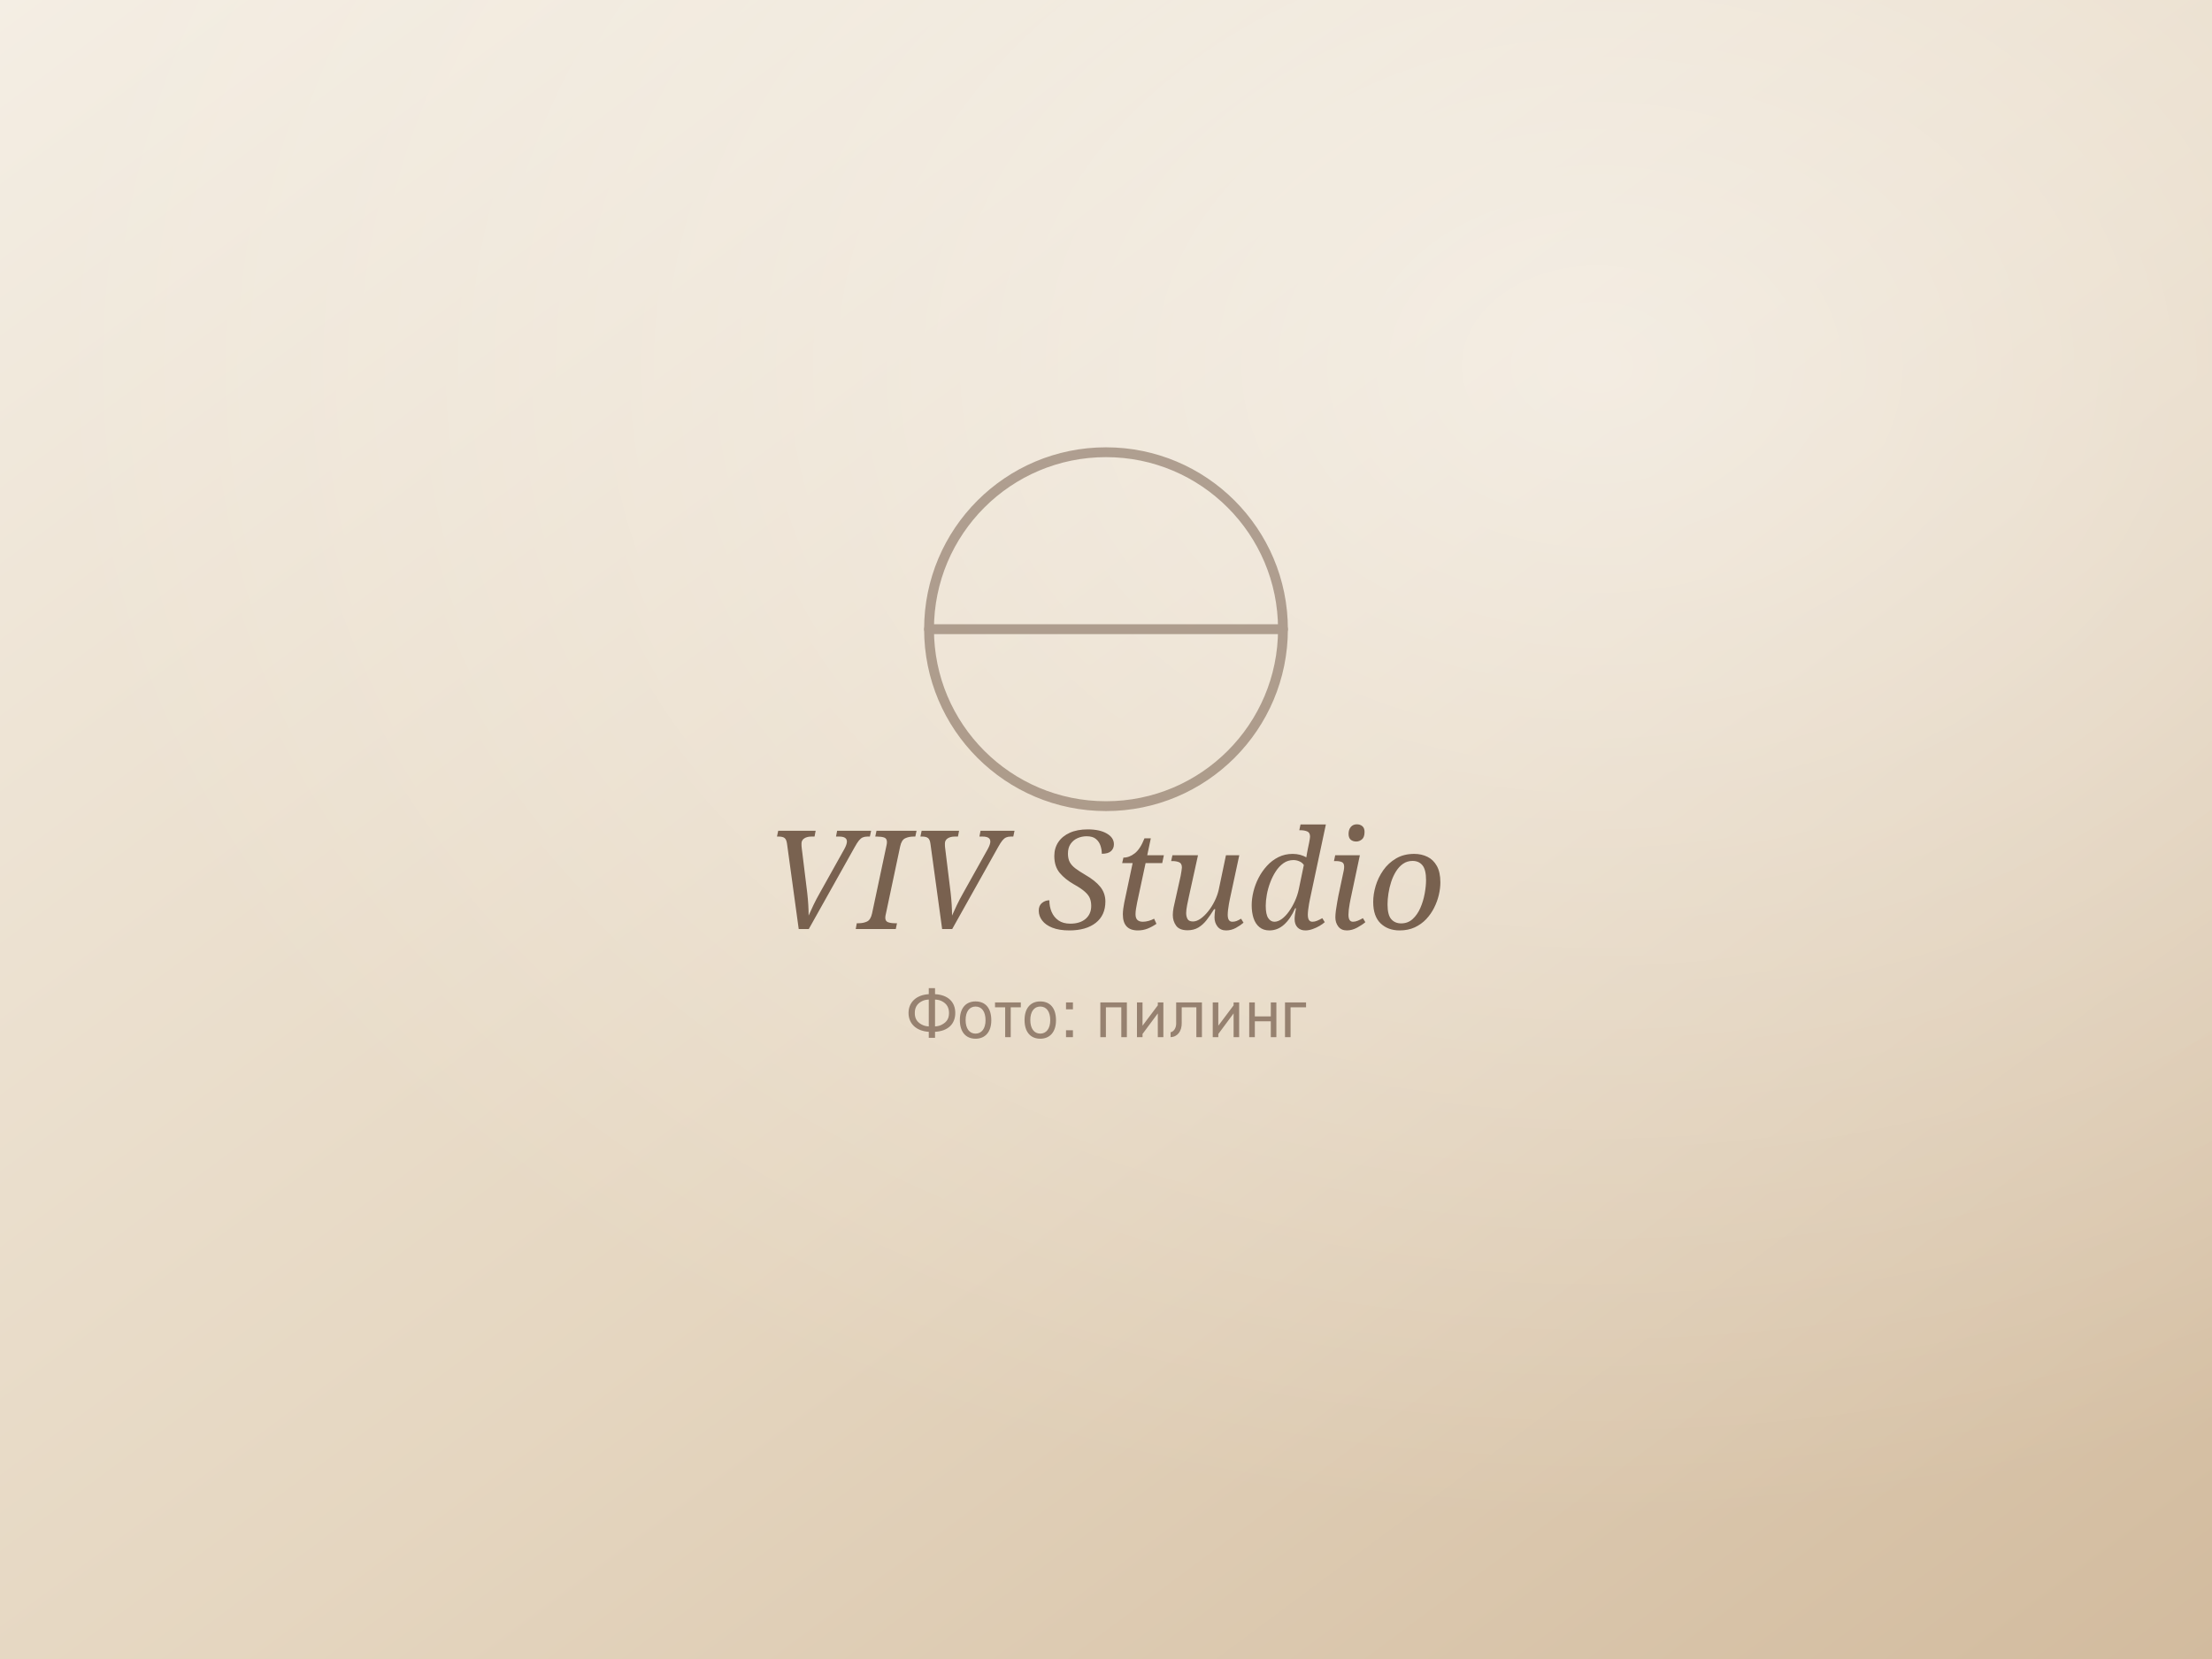
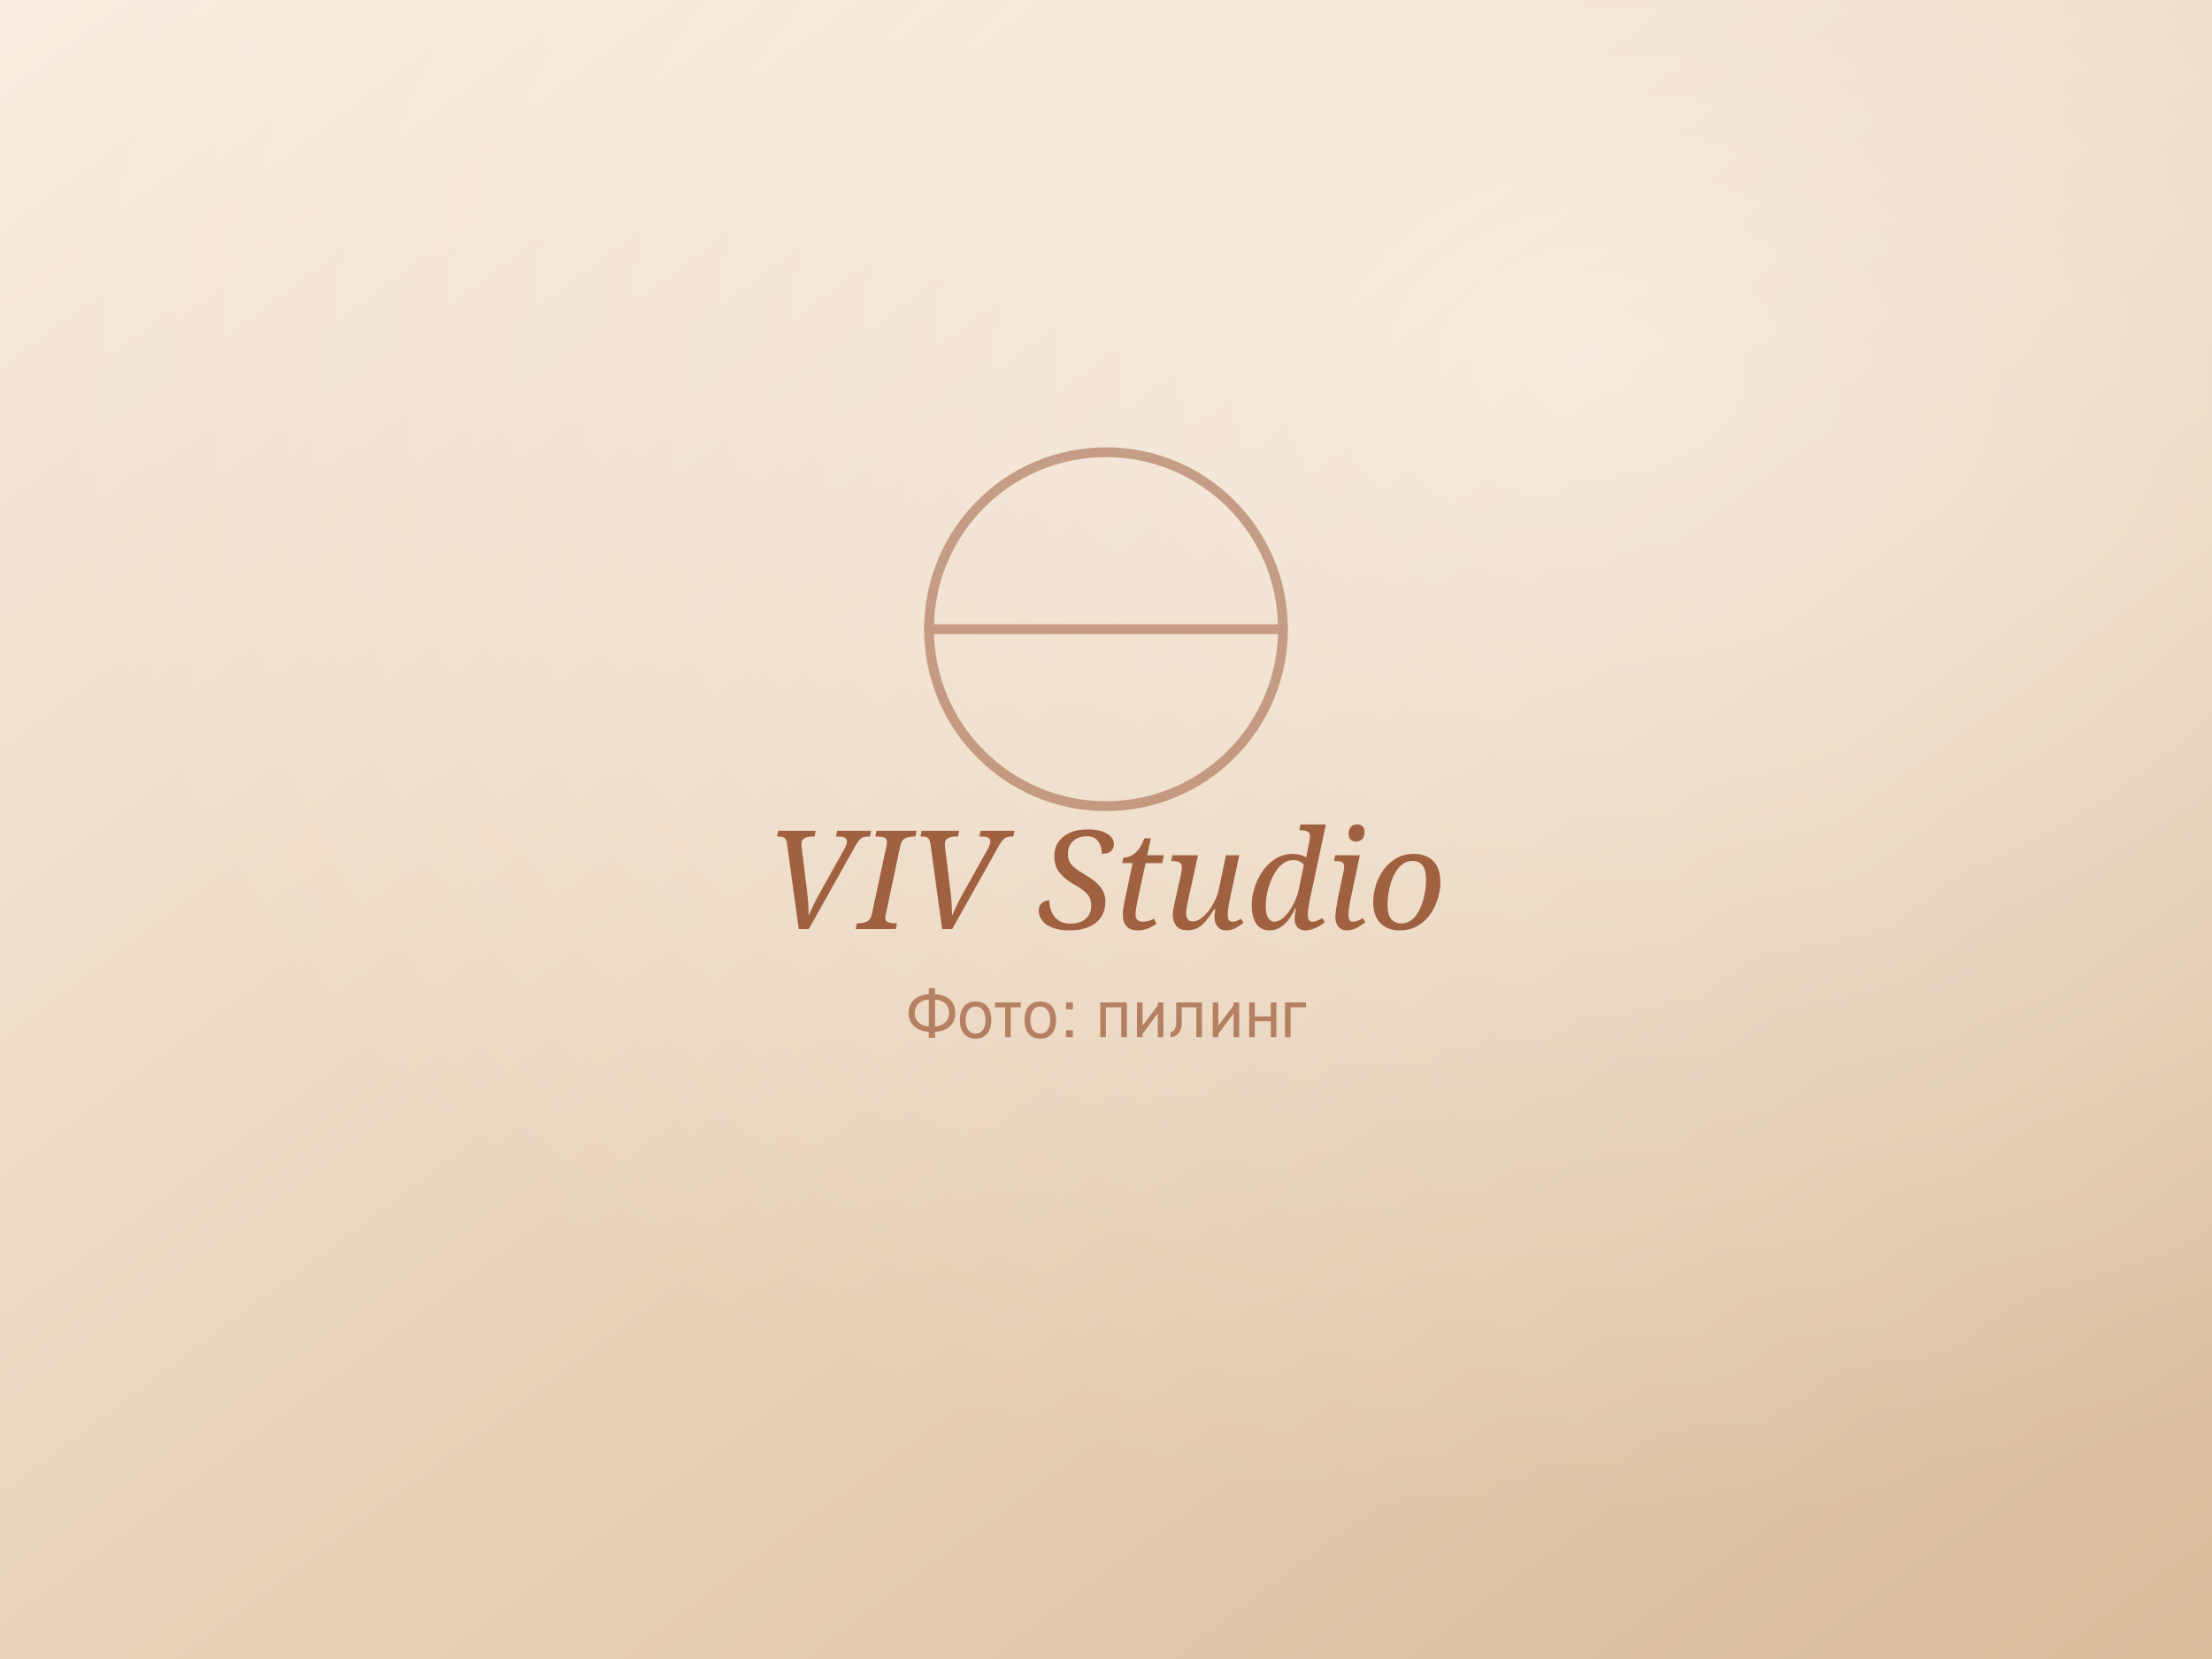
<svg xmlns="http://www.w3.org/2000/svg" viewBox="0 0 900 675" width="900" height="675" role="img">
  <defs>
    <linearGradient id="g" x1="0" y1="0" x2="1" y2="1">
-       <stop offset="0" stop-color="#F4EEE4" />
-       <stop offset=".55" stop-color="#E5D6C0" />
-       <stop offset="1" stop-color="#D2BB9E" />
+       <stop offset="0" stop-color="#F7EDE2" />
+       <stop offset=".55" stop-color="#E9D2B8" />
+       <stop offset="1" stop-color="#D9BC9A" />
    </linearGradient>
    <radialGradient id="s" cx=".72" cy=".22" r=".7">
      <stop offset="0" stop-color="#FFFFFF" stop-opacity=".5" />
      <stop offset="1" stop-color="#FFFFFF" stop-opacity="0" />
    </radialGradient>
  </defs>
  <rect width="900" height="675" fill="url(#g)" />
  <rect width="900" height="675" fill="url(#s)" />
-   <g opacity=".45" fill="none" stroke="#5F4533" stroke-width="4.0">
+   <g opacity=".45" fill="none" stroke="#8F4522" stroke-width="4.0">
    <circle cx="450.0" cy="256" r="72" />
    <path d="M378 256 l144 0" stroke-linecap="round" />
  </g>
-   <text x="50%" y="378" text-anchor="middle" font-family="Georgia,serif" font-style="italic" font-size="56" fill="#5F4533" opacity=".82">VIV Studio</text>
-   <text x="50%" y="422" text-anchor="middle" font-family="Helvetica,Arial,sans-serif" font-size="27" fill="#5F4533" opacity=".6">Фото: пилинг</text>
+   <text x="50%" y="378" text-anchor="middle" font-family="Georgia,serif" font-style="italic" font-size="56" fill="#8F4522" opacity=".82">VIV Studio</text>
+   <text x="50%" y="422" text-anchor="middle" font-family="Helvetica,Arial,sans-serif" font-size="27" fill="#8F4522" opacity=".6">Фото: пилинг</text>
</svg>
